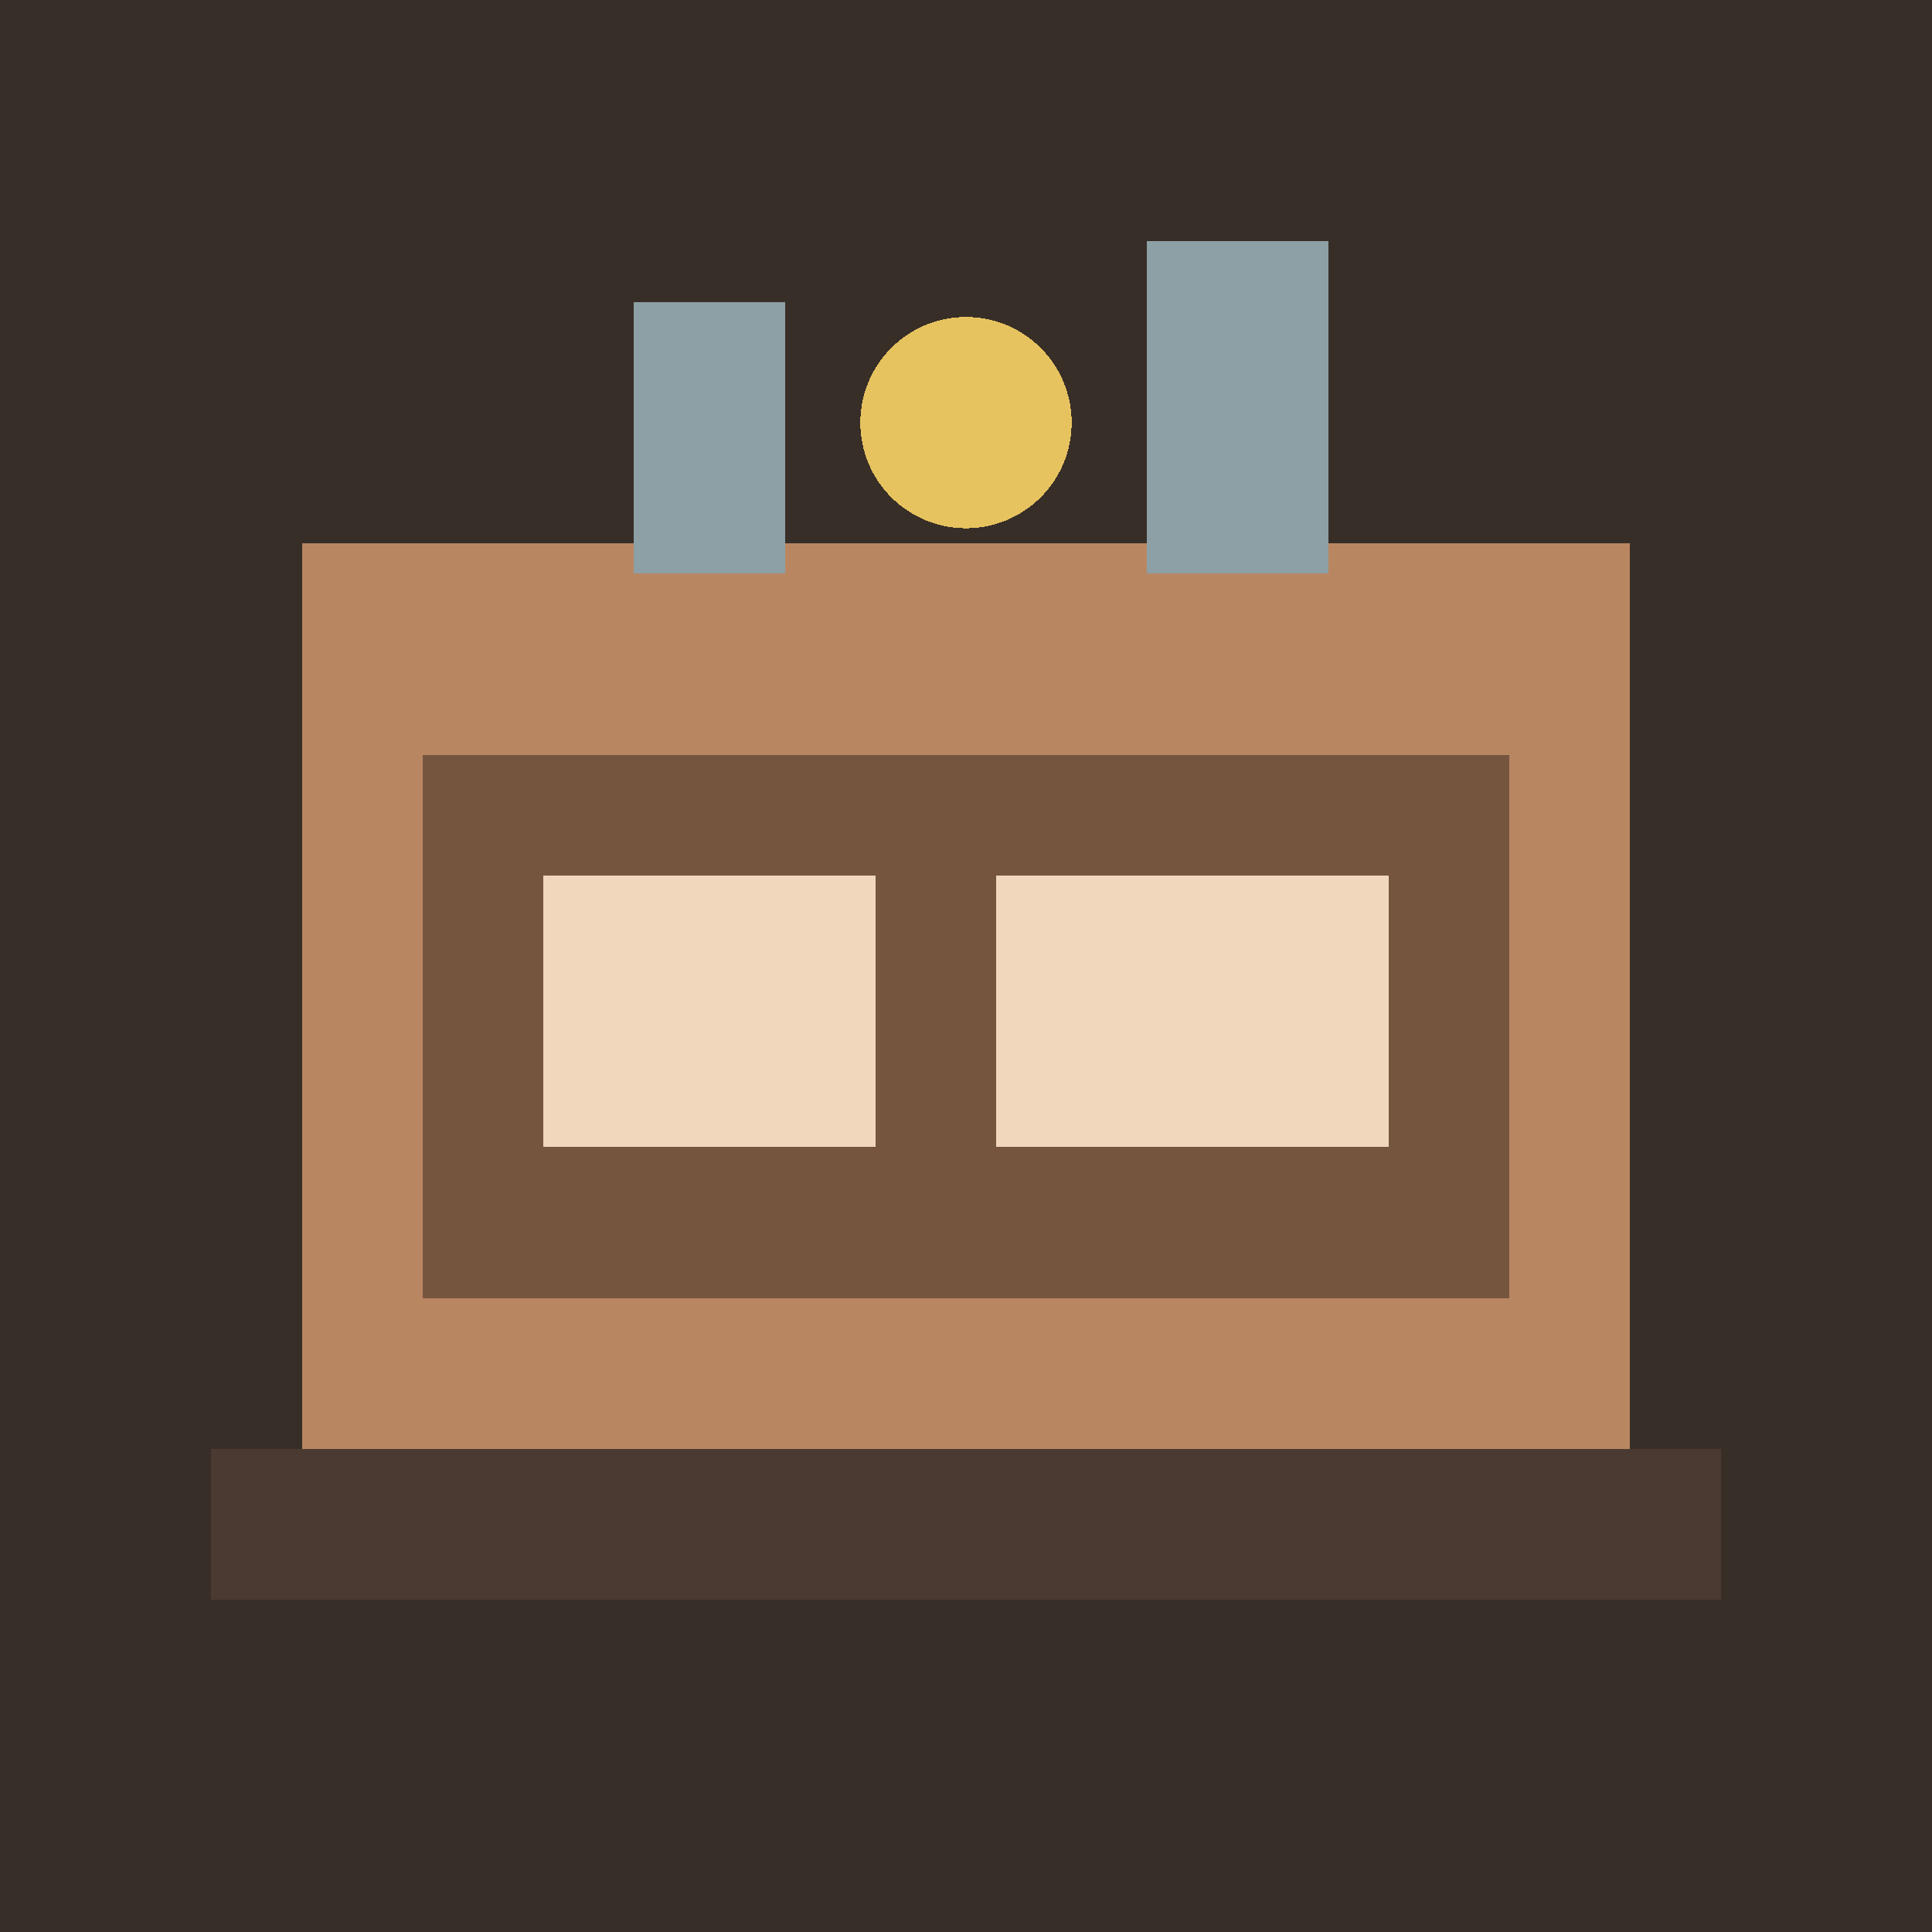
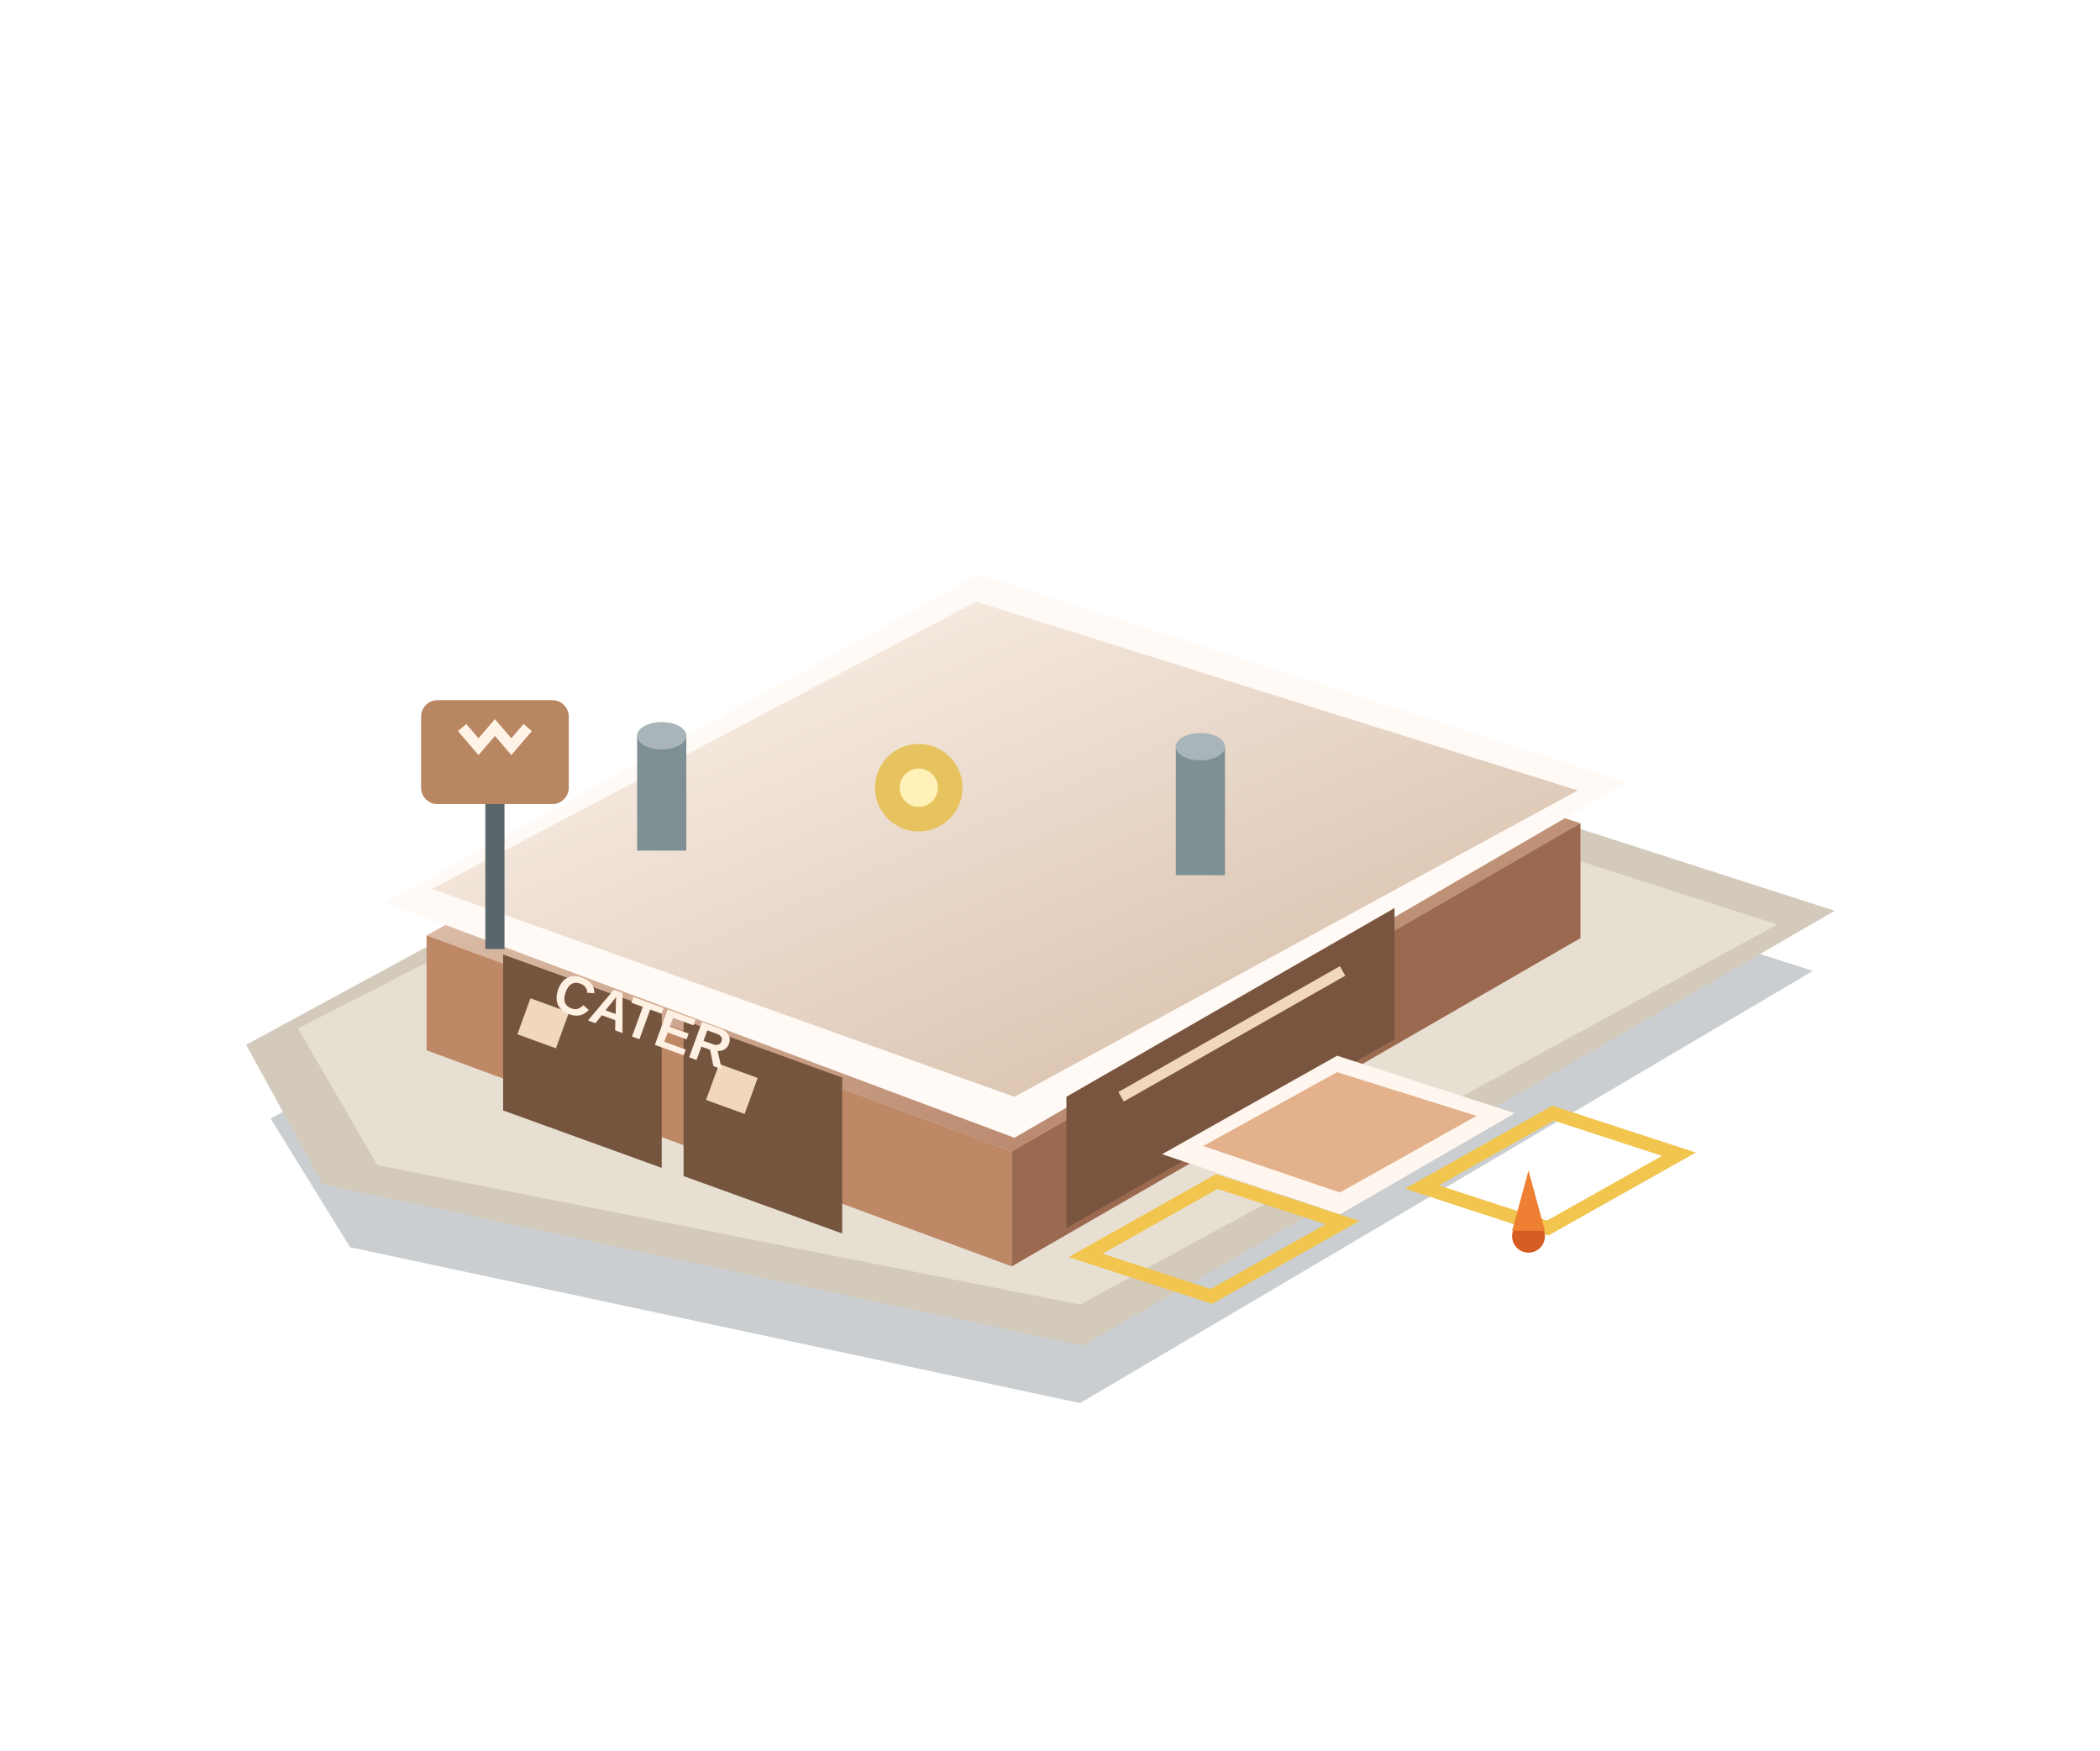
- <svg xmlns="http://www.w3.org/2000/svg" width="128" height="128" viewBox="0 0 128 128" shape-rendering="crispEdges">
-   <rect width="128" height="128" fill="#382e28" />
-   <rect x="20" y="36" width="88" height="60" fill="#b98662" />
-   <rect x="28" y="50" width="72" height="36" fill="#76553f" />
-   <rect x="36" y="58" width="22" height="18" fill="#f1d8bd" />
-   <rect x="66" y="58" width="26" height="18" fill="#f1d8bd" />
-   <rect x="14" y="96" width="100" height="10" fill="#4b3a31" />
-   <rect x="42" y="20" width="10" height="18" fill="#8da0a5" />
-   <rect x="76" y="16" width="12" height="22" fill="#8da0a5" />
-   <circle cx="64" cy="28" r="7" fill="#e6c35f" />
+ <svg xmlns="http://www.w3.org/2000/svg" width="768" height="640" viewBox="0 0 768 640">
+   <defs>
+     <linearGradient id="roof" x1="0" y1="0" x2="1" y2="1">
+       <stop stop-color="#fff7f0" />
+       <stop offset="1" stop-color="#d2b7a1" />
+     </linearGradient>
+     <linearGradient id="wall" x1="0" y1="0" x2="1" y2="1">
+       <stop stop-color="#efd9c7" />
+       <stop offset="1" stop-color="#a97153" />
+     </linearGradient>
+   </defs>
+   <polygon points="99,409 364,259 663,355 395,513 128,456" fill="#20343a" opacity=".24" />
+   <polygon points="90,382 363,234 671,333 396,492 118,433" fill="#d3cabc" />
+   <polygon points="109,376 363,246 650,338 395,477 138,426" fill="#e7dfd2" />
+   <polygon points="156,342 358,230 578,301 370,421" fill="url(#wall)" />
+   <polygon points="156,342 370,421 370,463 156,384" fill="#be8766" />
+   <polygon points="370,421 578,301 578,343 370,463" fill="#9b694f" />
+   <polygon points="141,330 358,210 595,286 371,416" fill="#fffaf5" />
+   <polygon points="158,325 357,220 577,289 371,401" fill="url(#roof)" />
+   <polygon points="184,349 242,370 242,427 184,406" fill="#76553f" />
+   <polygon points="250,373 308,394 308,451 250,430" fill="#76553f" />
+   <g fill="#f1d8bd">
+     <rect x="194" y="365" width="15" height="14" transform="rotate(20 194 365)" />
+     <rect x="263" y="389" width="15" height="14" transform="rotate(20 263 389)" />
+   </g>
+   <polygon points="390,401 510,332 510,380 390,449" fill="#79553f" />
+   <line x1="410" y1="401" x2="491" y2="355" stroke="#f1d8bd" stroke-width="4" />
+   <rect x="233" y="269" width="18" height="42" fill="#7f9095" />
+   <ellipse cx="242" cy="269" rx="9" ry="5" fill="#a9b5b8" />
+   <rect x="430" y="273" width="18" height="47" fill="#7f9095" />
+   <ellipse cx="439" cy="273" rx="9" ry="5" fill="#a9b5b8" />
+   <circle cx="336" cy="288" r="16" fill="#e6c35f" />
+   <circle cx="336" cy="288" r="7" fill="#fff1b8" />
+   <polygon points="425,422 489,386 554,407 490,444" fill="#fff7ef" />
+   <polygon points="440,419 489,392 540,408 490,436" fill="#e3b28c" />
+   <g fill="none" stroke="#f1c54e" stroke-width="5">
+     <polygon points="520,434 568,407 614,422 566,449" />
+     <polygon points="397,459 445,432 491,447 443,474" />
+   </g>
+   <g>
+     <circle cx="559" cy="452" r="6" fill="#d55d22" />
+     <polygon points="553,450 559,428 565,450" fill="#ef7f32" />
+   </g>
+   <line x1="181" y1="347" x2="181" y2="282" stroke="#59666b" stroke-width="7" />
+   <rect x="154" y="256" width="54" height="38" rx="6" fill="#b98662" />
+   <path d="M169 266 l6 7 6-7 6 7 6-7" fill="none" stroke="#fff3e7" stroke-width="4" />
+   <text x="201" y="368" font-family="Arial,sans-serif" font-size="20" font-weight="700" fill="#fff0e4" transform="rotate(20 201 368)">CATER</text>
</svg>
